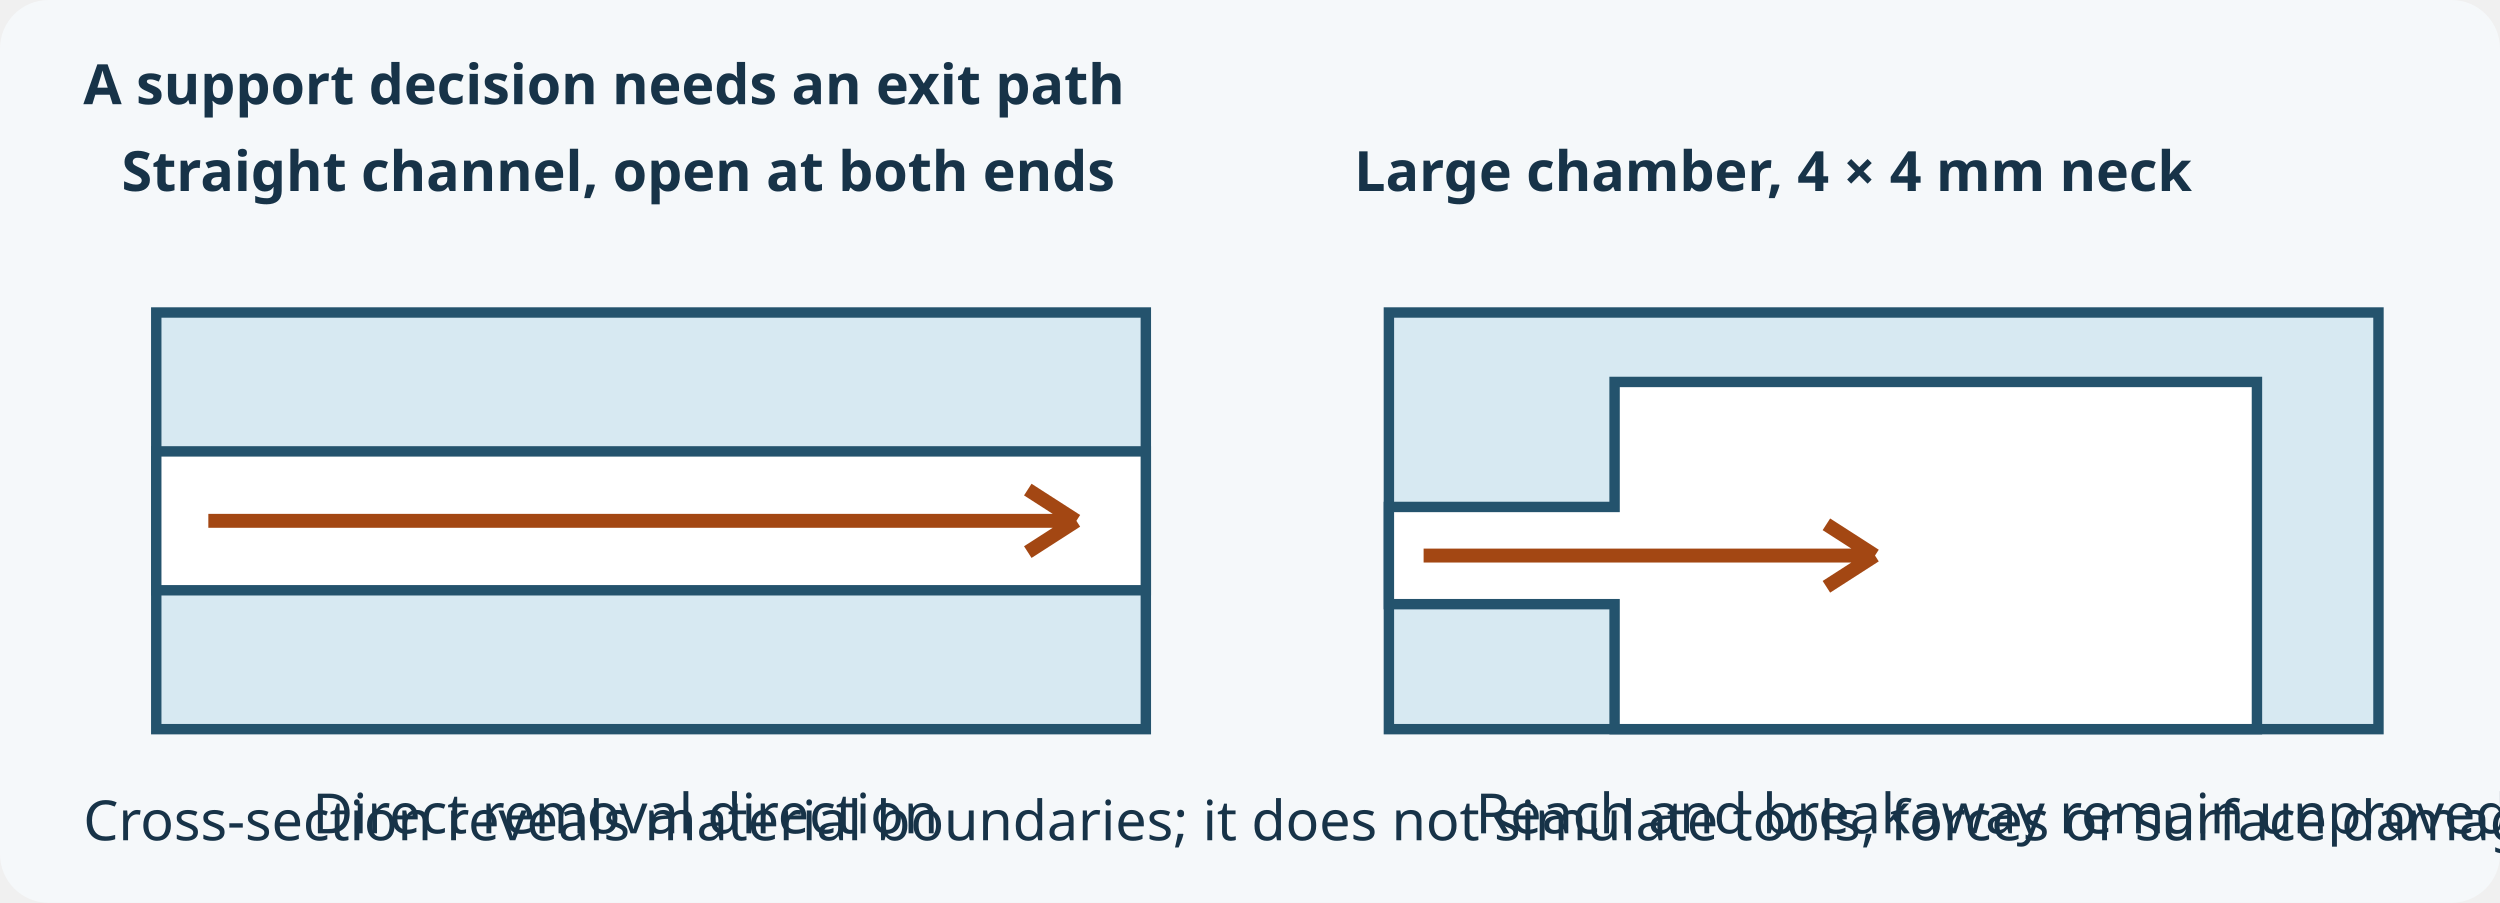
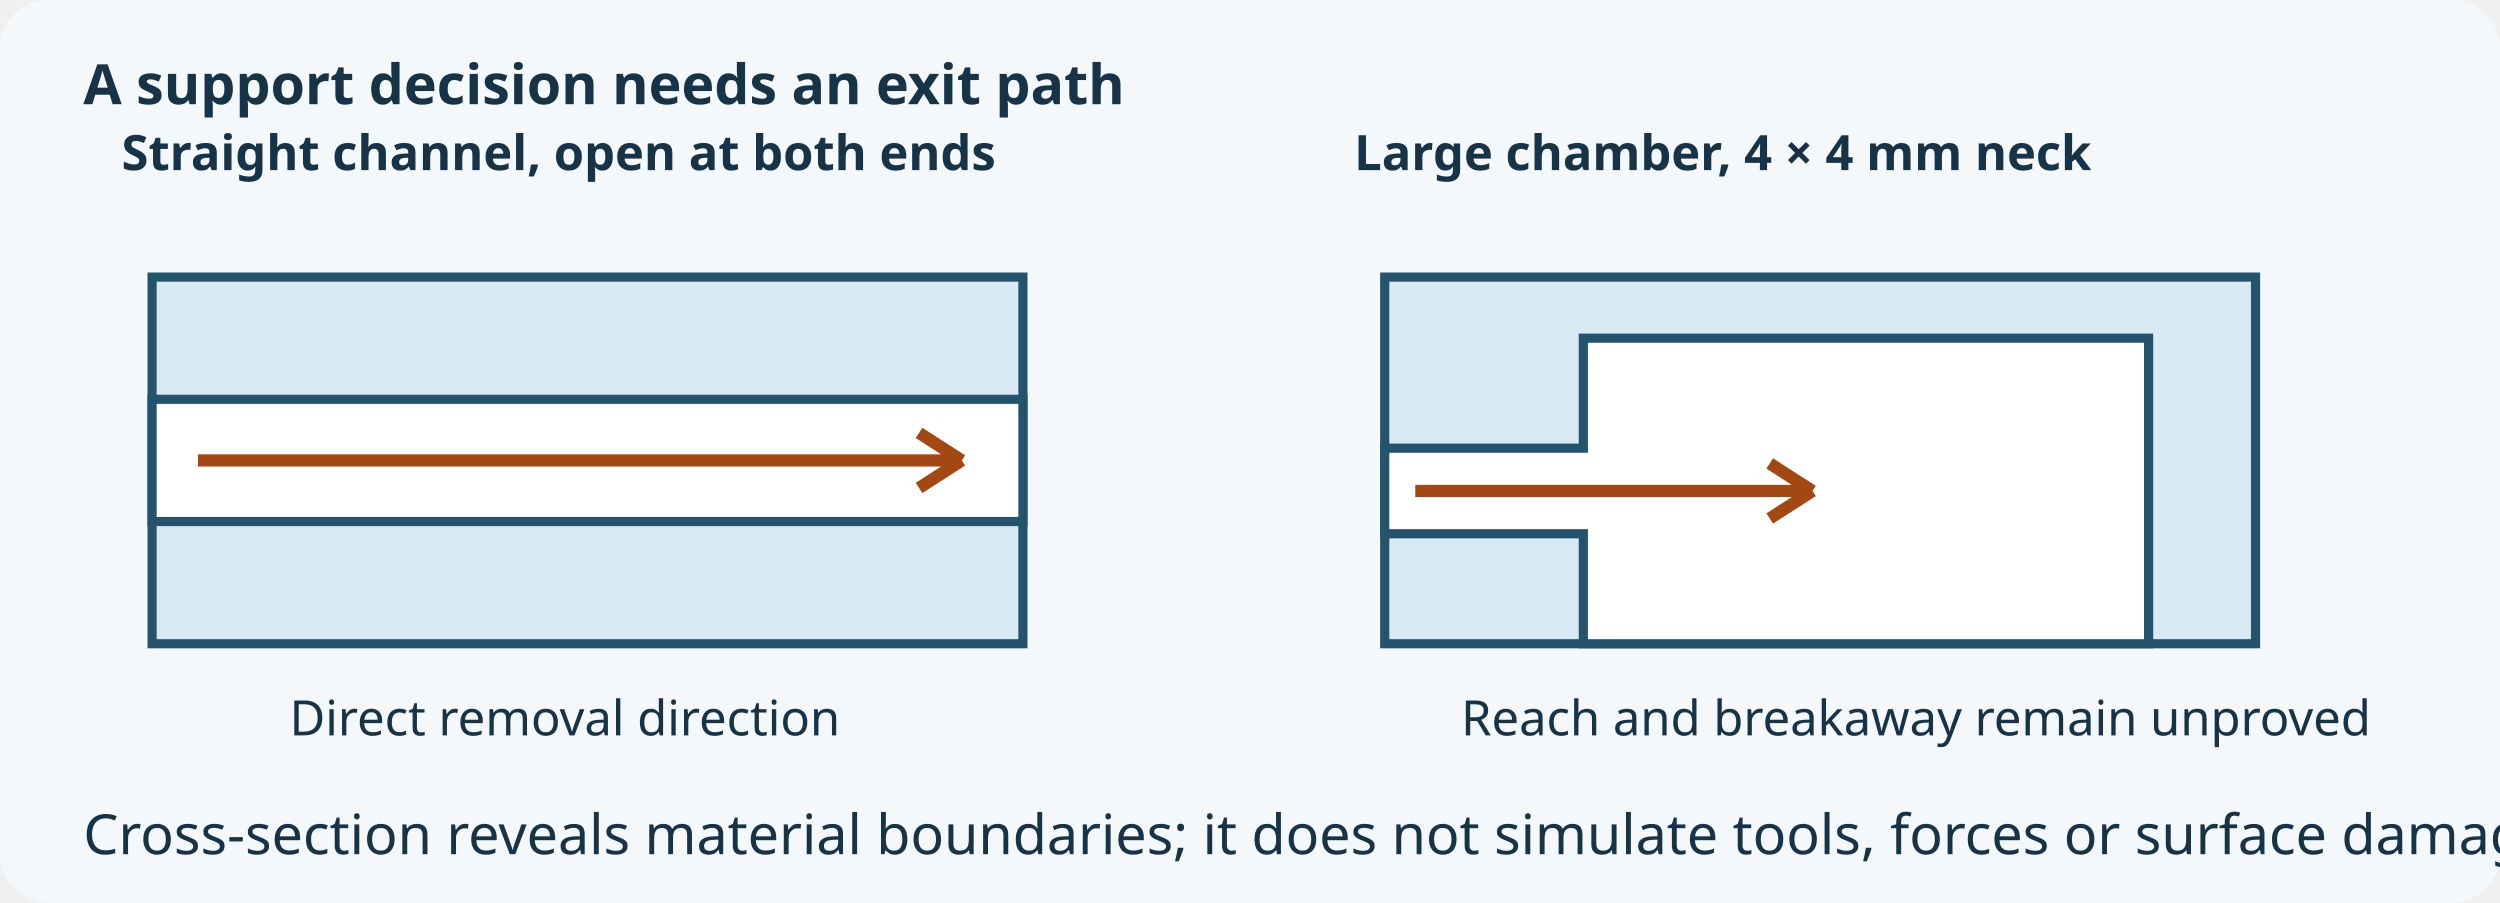
<svg xmlns="http://www.w3.org/2000/svg" viewBox="0 0 720 260" width="720" height="260" role="img" aria-labelledby="title">
  <rect width="720" height="260" rx="14" fill="#f5f8fa" />
  <style>text{font:16px sans-serif;fill:#173348}.title{font-weight:700}.part{fill:#d7e9f2;stroke:#24536d;stroke-width:3}.void{fill:#fff;stroke:#24536d;stroke-width:3}.arrow{stroke:#a34713;stroke-width:4;fill:none}</style>
  <text x="24" y="30" class="title">A support decision needs an exit path</text>
-   <g transform="translate(35 55)">
+   <g transform="translate(35 49) scale(0.88)">
    <text x="0" y="0" class="title">Straight channel, open at both ends</text>
    <rect class="part" x="10" y="35" width="285" height="120" />
    <rect class="void" x="10" y="75" width="285" height="40" />
    <path class="arrow" d="M25 95h250m0 0-14-9m14 9-14 9" />
    <text x="55" y="185">Direct removal direction</text>
  </g>
-   <g transform="translate(390 55)">
+   <g transform="translate(390 49) scale(0.88)">
    <text x="0" y="0" class="title">Large chamber, 4 × 4 mm neck</text>
    <rect class="part" x="10" y="35" width="285" height="120" />
    <path class="void" d="M10 91h65V55h185v100H75v-36H10z" />
    <path class="arrow" d="M20 105h130m0 0-14-9m14 9-14 9" />
    <text x="35" y="185">Reach and breakaway remain unproved</text>
  </g>
-   <text x="24" y="242">Cross-section reveals material boundaries; it does not simulate tools, forces or surface damage.</text>
+   <text x="24" y="246">Cross-section reveals material boundaries; it does not simulate tools, forces or surface damage.</text>
</svg>
